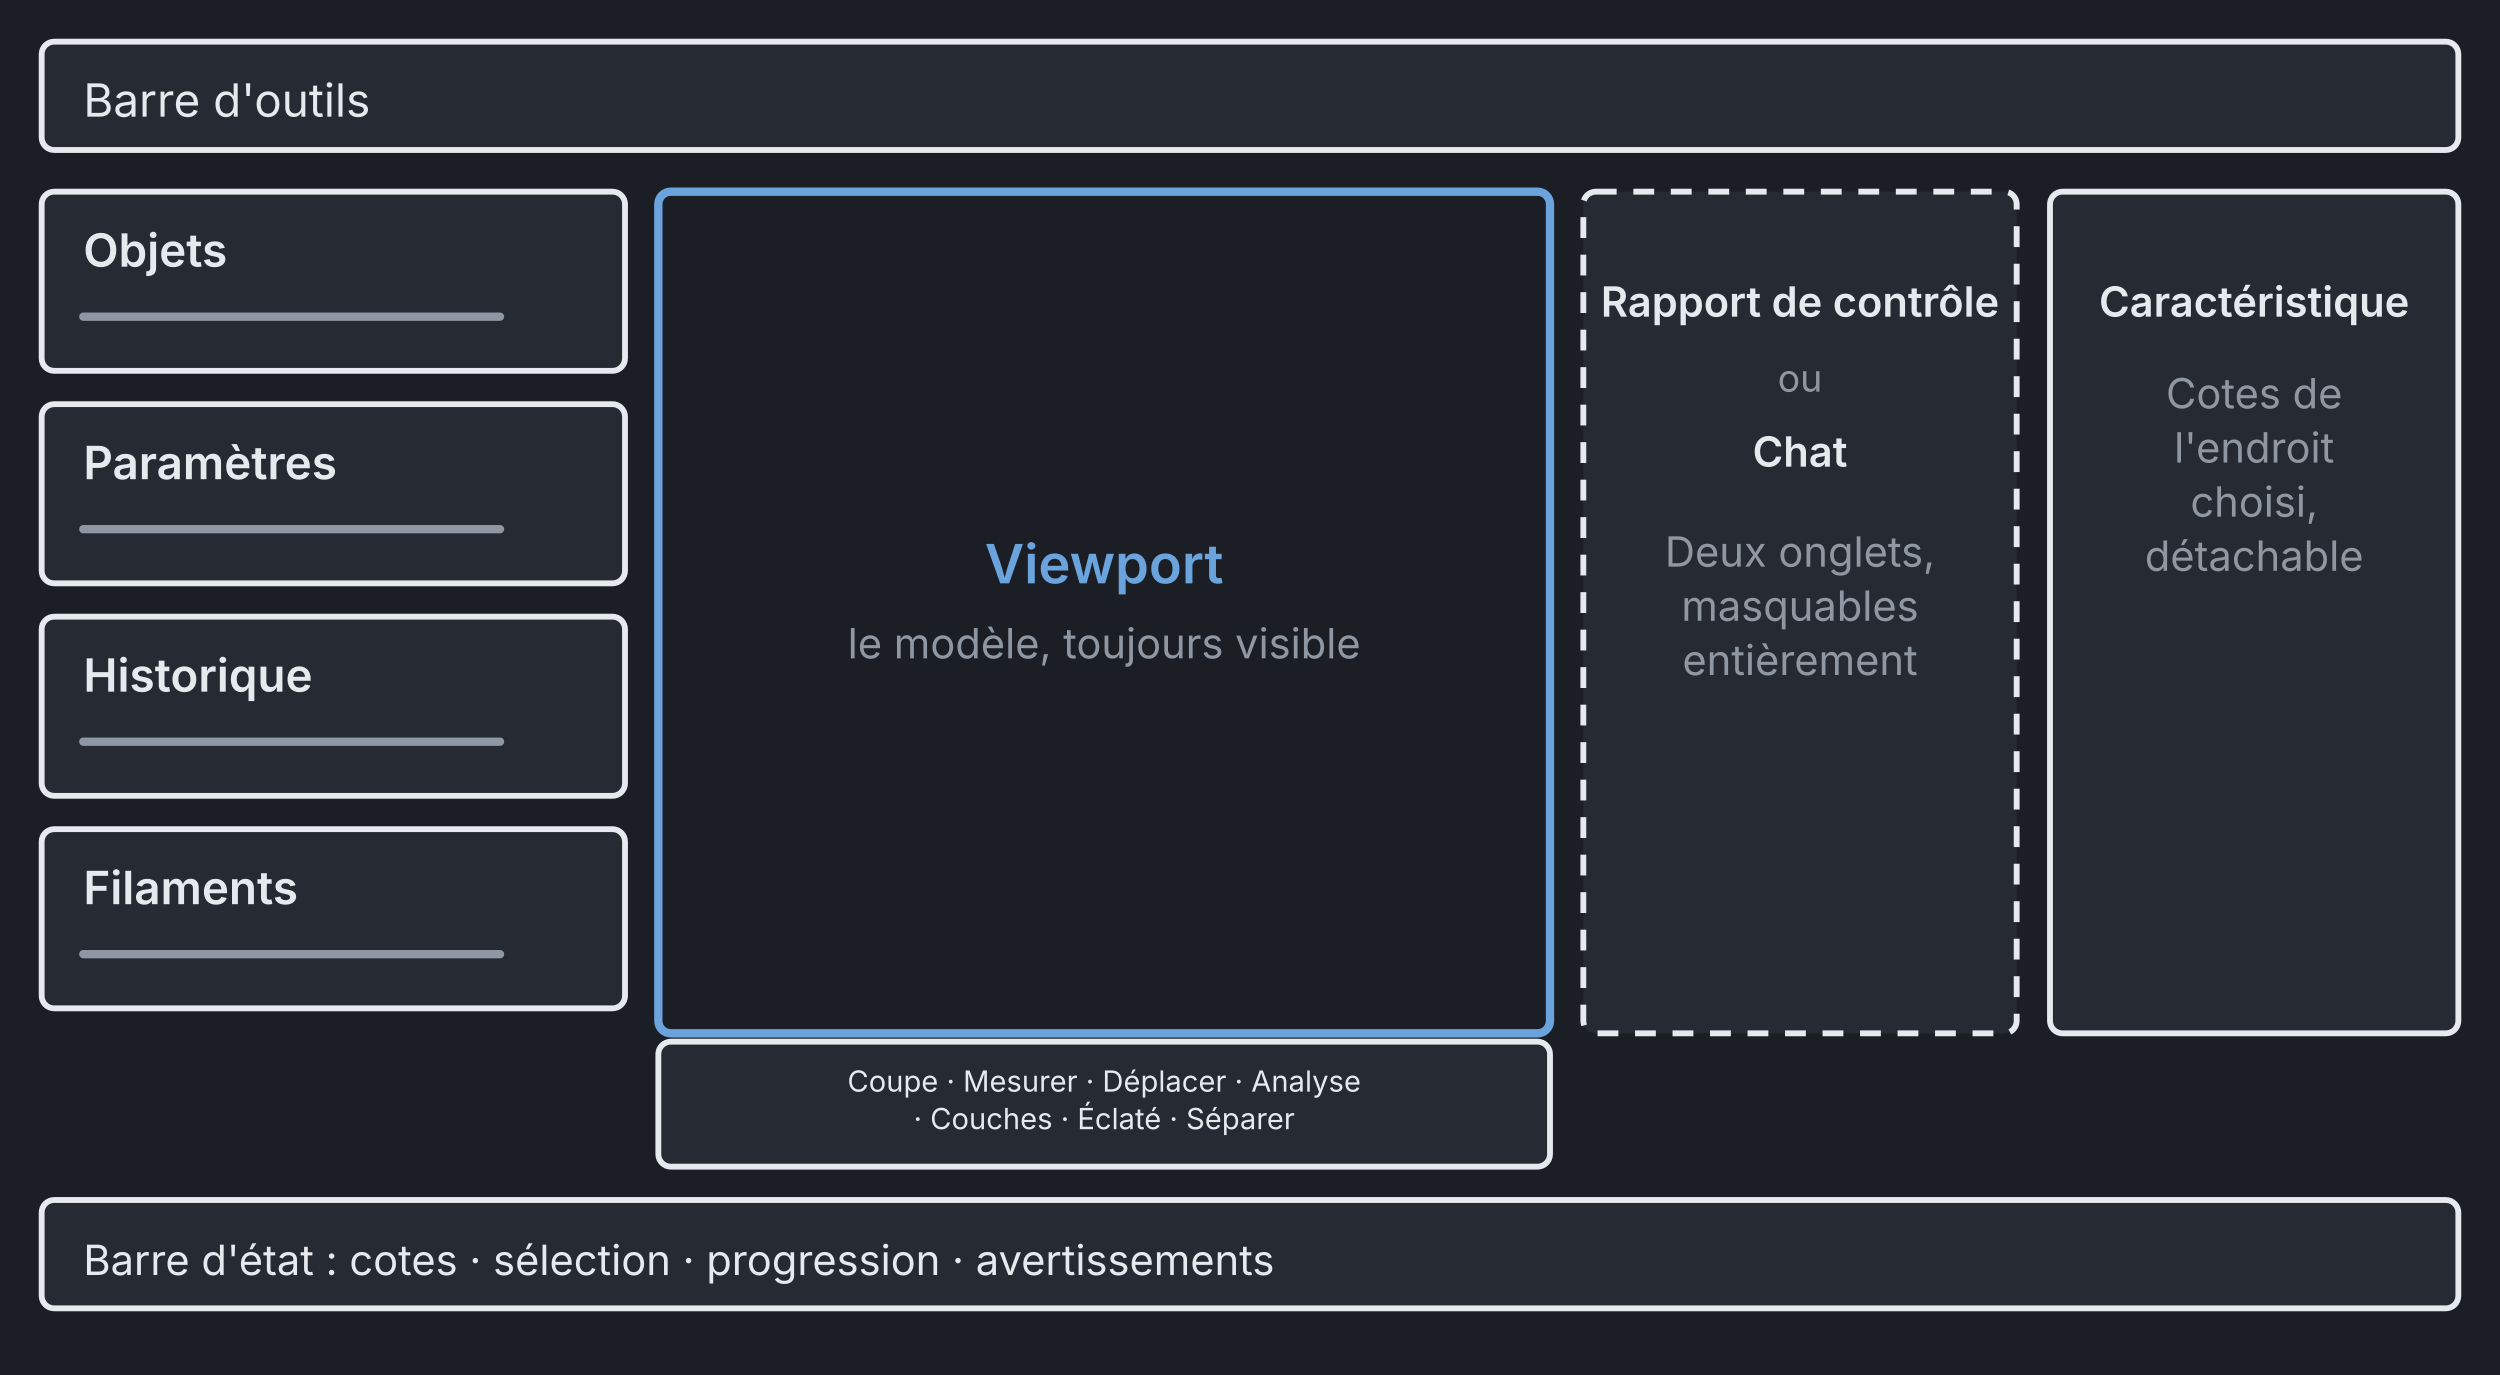
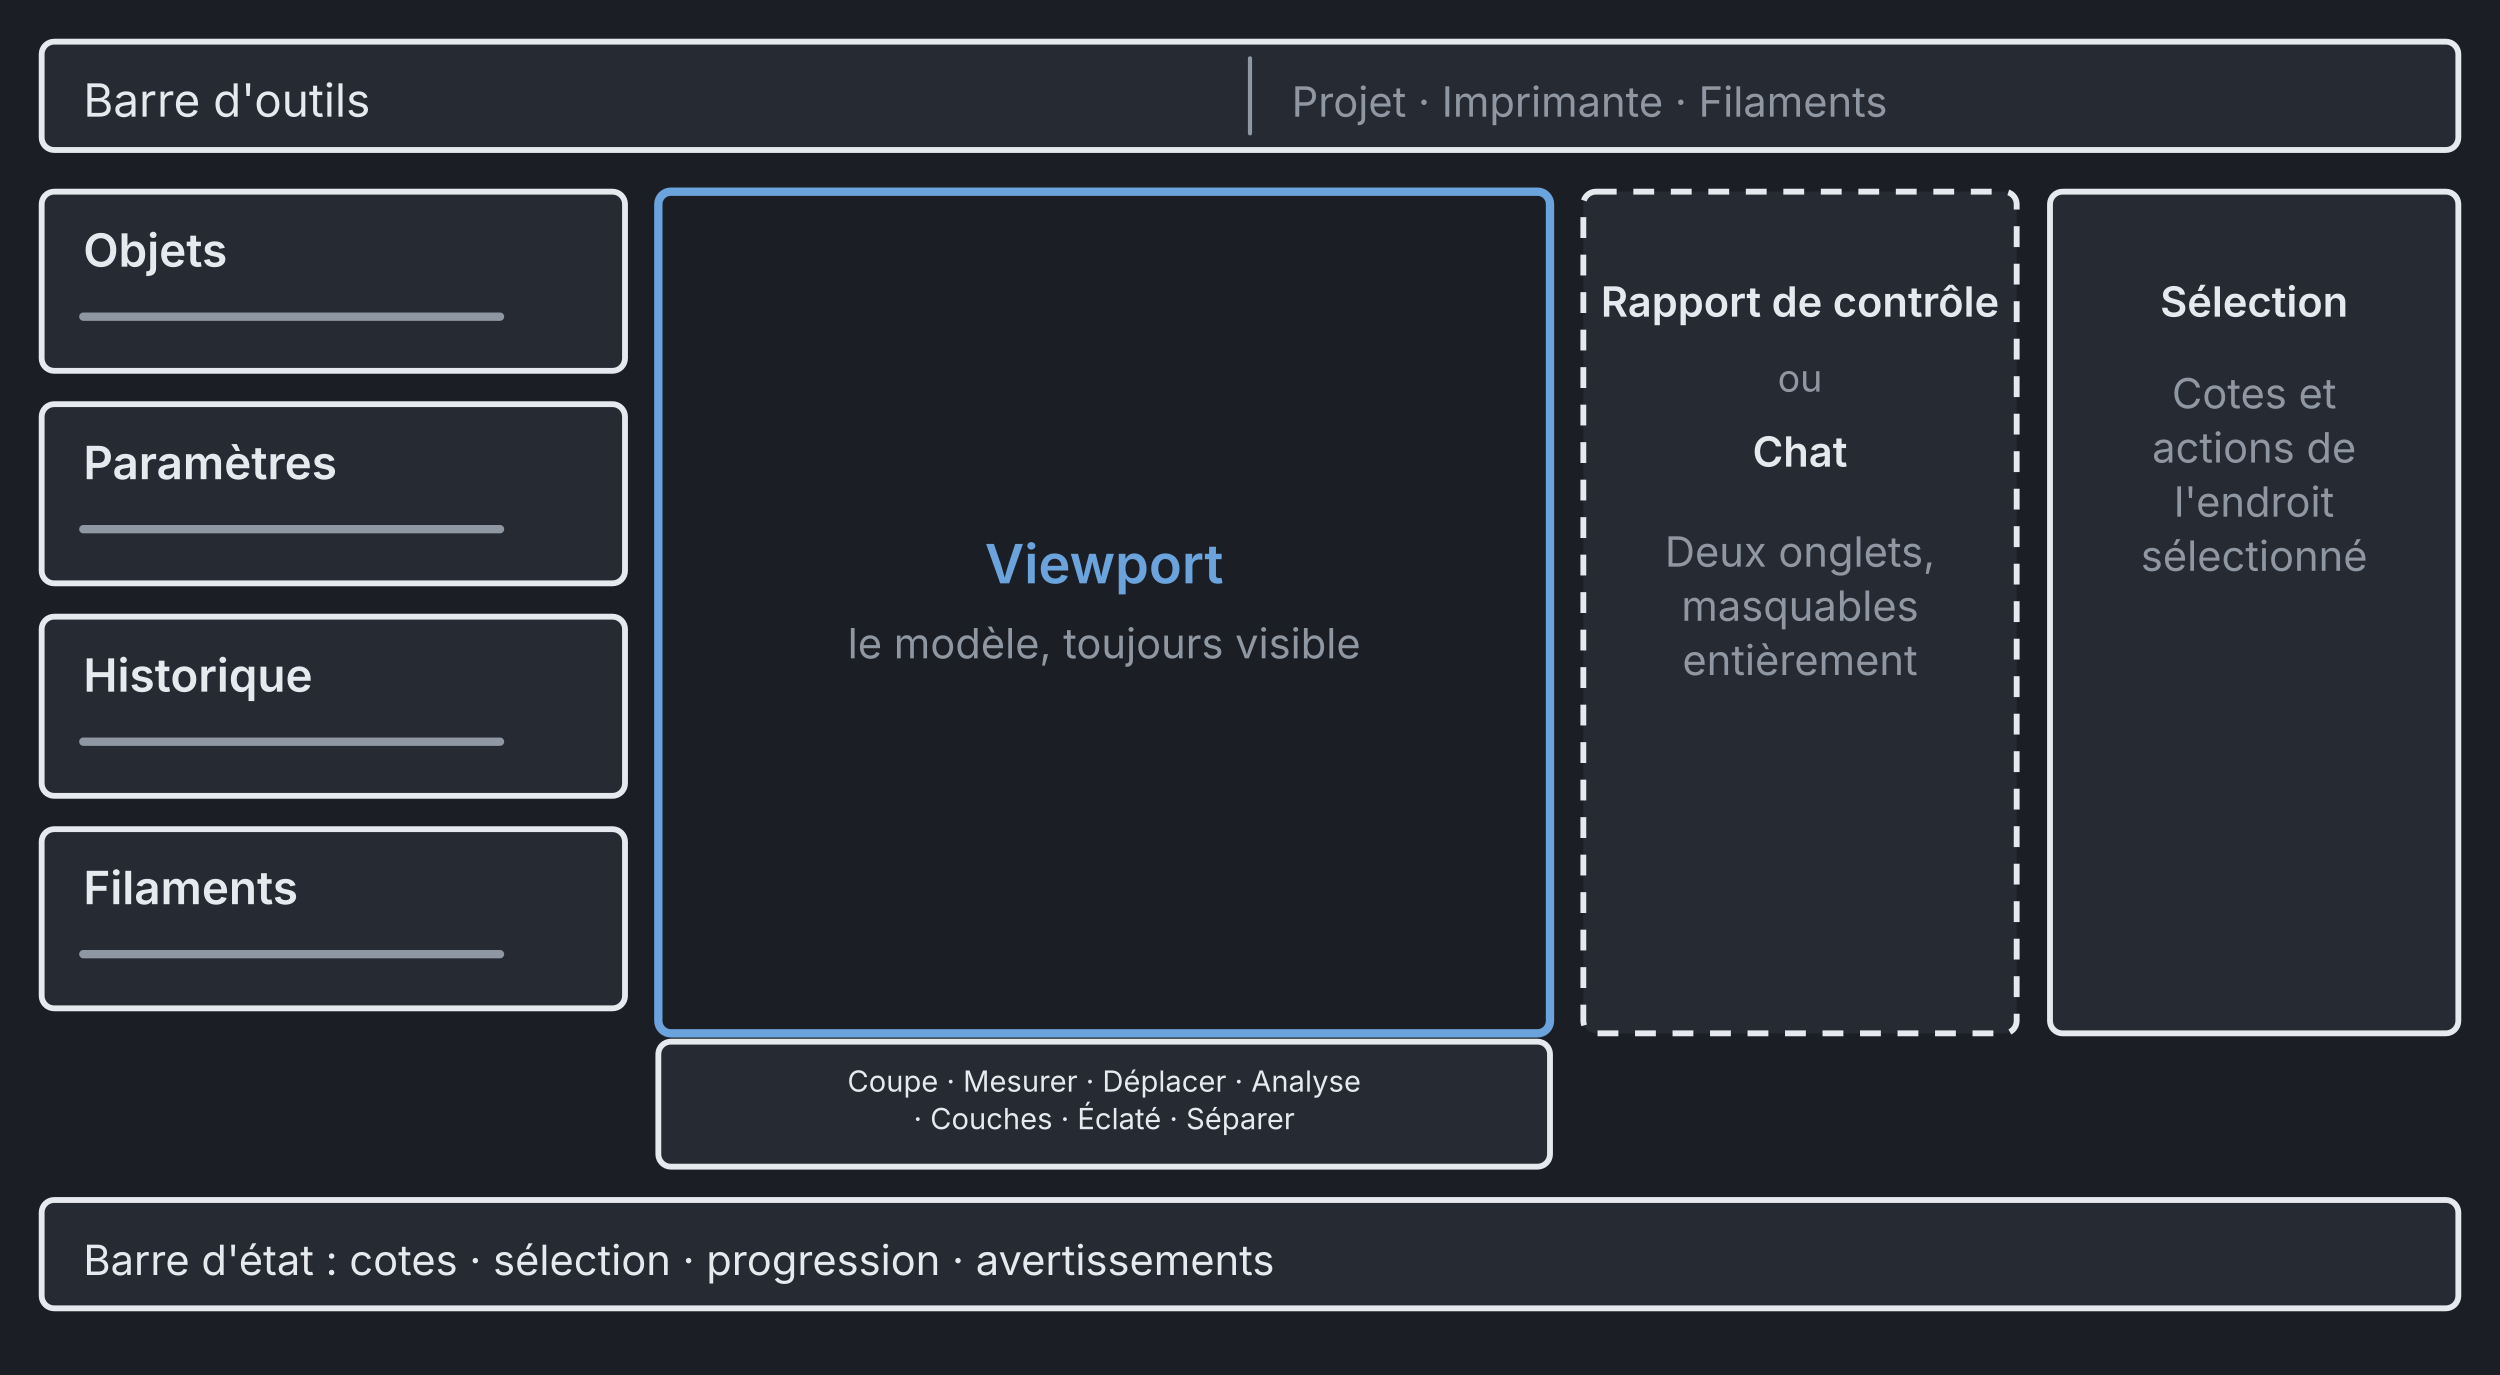
<svg xmlns="http://www.w3.org/2000/svg" viewBox="0 0 600 330" width="600" height="330">
  <rect x="0" y="0" width="600" height="330" fill="#1b1f25" />
  <rect x="10" y="10" width="580" height="26" rx="3" fill="#262b33" stroke="#e6e9ee" stroke-width="1.4" />
  <text x="20" y="28" fill="#e6e9ee" font-size="11" font-family="system-ui, -apple-system, Segoe UI, sans-serif" text-anchor="start">Barre d'outils</text>
+   <line x1="300" y1="14" x2="300" y2="32" stroke="#8f97a2" stroke-width="1" stroke-linecap="round" />
+   <text x="310" y="28" fill="#8f97a2" font-size="10" font-family="system-ui, -apple-system, Segoe UI, sans-serif" text-anchor="start">Projet · Imprimante · Filaments</text>
  <rect x="10" y="46" width="140" height="43" rx="3" fill="#262b33" stroke="#e6e9ee" stroke-width="1.4" />
  <text x="20" y="64" fill="#e6e9ee" font-size="11" font-family="system-ui, -apple-system, Segoe UI, sans-serif" text-anchor="start" font-weight="600">Objets</text>
  <line x1="20" y1="76" x2="120" y2="76" stroke="#8f97a2" stroke-width="2" stroke-linecap="round" />
  <rect x="10" y="97" width="140" height="43" rx="3" fill="#262b33" stroke="#e6e9ee" stroke-width="1.4" />
  <text x="20" y="115" fill="#e6e9ee" font-size="11" font-family="system-ui, -apple-system, Segoe UI, sans-serif" text-anchor="start" font-weight="600">Paramètres</text>
  <line x1="20" y1="127" x2="120" y2="127" stroke="#8f97a2" stroke-width="2" stroke-linecap="round" />
  <rect x="10" y="148" width="140" height="43" rx="3" fill="#262b33" stroke="#e6e9ee" stroke-width="1.4" />
  <text x="20" y="166" fill="#e6e9ee" font-size="11" font-family="system-ui, -apple-system, Segoe UI, sans-serif" text-anchor="start" font-weight="600">Historique</text>
  <line x1="20" y1="178" x2="120" y2="178" stroke="#8f97a2" stroke-width="2" stroke-linecap="round" />
  <rect x="10" y="199" width="140" height="43" rx="3" fill="#262b33" stroke="#e6e9ee" stroke-width="1.4" />
  <text x="20" y="217" fill="#e6e9ee" font-size="11" font-family="system-ui, -apple-system, Segoe UI, sans-serif" text-anchor="start" font-weight="600">Filaments</text>
  <line x1="20" y1="229" x2="120" y2="229" stroke="#8f97a2" stroke-width="2" stroke-linecap="round" />
  <rect x="158" y="46" width="214" height="202" rx="3" fill="none" stroke="#6ba3dd" stroke-width="2" />
  <text x="265" y="140" fill="#6ba3dd" font-size="13" font-family="system-ui, -apple-system, Segoe UI, sans-serif" text-anchor="middle" font-weight="600">Viewport</text>
  <text x="265" y="158" fill="#8f97a2" font-size="10" font-family="system-ui, -apple-system, Segoe UI, sans-serif" text-anchor="middle">le modèle, toujours visible</text>
  <rect x="380" y="46" width="104" height="202" rx="3" fill="#262b33" stroke="#e6e9ee" stroke-width="1.4" stroke-dasharray="5 4" />
  <text x="432" y="76" fill="#e6e9ee" font-size="10" font-family="system-ui, -apple-system, Segoe UI, sans-serif" text-anchor="middle" font-weight="600">Rapport de contrôle</text>
  <text x="432" y="94" fill="#8f97a2" font-size="9" font-family="system-ui, -apple-system, Segoe UI, sans-serif" text-anchor="middle">ou</text>
  <text x="432" y="112" fill="#e6e9ee" font-size="10" font-family="system-ui, -apple-system, Segoe UI, sans-serif" text-anchor="middle" font-weight="600">Chat</text>
  <text x="432" y="136" fill="#8f97a2" font-size="10" font-family="system-ui, -apple-system, Segoe UI, sans-serif" text-anchor="middle">Deux onglets,</text>
  <text x="432" y="149" fill="#8f97a2" font-size="10" font-family="system-ui, -apple-system, Segoe UI, sans-serif" text-anchor="middle">masquables</text>
  <text x="432" y="162" fill="#8f97a2" font-size="10" font-family="system-ui, -apple-system, Segoe UI, sans-serif" text-anchor="middle">entièrement</text>
  <rect x="492" y="46" width="98" height="202" rx="3" fill="#262b33" stroke="#e6e9ee" stroke-width="1.4" />
-   <text x="541" y="76" fill="#e6e9ee" font-size="10" font-family="system-ui, -apple-system, Segoe UI, sans-serif" text-anchor="middle" font-weight="600">Caractéristique</text>
-   <text x="541" y="98" fill="#8f97a2" font-size="10" font-family="system-ui, -apple-system, Segoe UI, sans-serif" text-anchor="middle">Cotes de</text>
-   <text x="541" y="111" fill="#8f97a2" font-size="10" font-family="system-ui, -apple-system, Segoe UI, sans-serif" text-anchor="middle">l'endroit</text>
-   <text x="541" y="124" fill="#8f97a2" font-size="10" font-family="system-ui, -apple-system, Segoe UI, sans-serif" text-anchor="middle">choisi,</text>
-   <text x="541" y="137" fill="#8f97a2" font-size="10" font-family="system-ui, -apple-system, Segoe UI, sans-serif" text-anchor="middle">détachable</text>
+   <text x="541" y="76" fill="#e6e9ee" font-size="10" font-family="system-ui, -apple-system, Segoe UI, sans-serif" text-anchor="middle" font-weight="600">Sélection</text>
+   <text x="541" y="98" fill="#8f97a2" font-size="10" font-family="system-ui, -apple-system, Segoe UI, sans-serif" text-anchor="middle">Cotes et</text>
+   <text x="541" y="111" fill="#8f97a2" font-size="10" font-family="system-ui, -apple-system, Segoe UI, sans-serif" text-anchor="middle">actions de</text>
+   <text x="541" y="124" fill="#8f97a2" font-size="10" font-family="system-ui, -apple-system, Segoe UI, sans-serif" text-anchor="middle">l'endroit</text>
+   <text x="541" y="137" fill="#8f97a2" font-size="10" font-family="system-ui, -apple-system, Segoe UI, sans-serif" text-anchor="middle">sélectionné</text>
  <rect x="158" y="250" width="214" height="30" rx="3" fill="#262b33" stroke="#e6e9ee" stroke-width="1.4" />
  <text x="265" y="262" fill="#e6e9ee" font-size="7" font-family="system-ui, -apple-system, Segoe UI, sans-serif" text-anchor="middle">Coupe · Mesurer · Déplacer · Analyse</text>
  <text x="265" y="271" fill="#e6e9ee" font-size="7" font-family="system-ui, -apple-system, Segoe UI, sans-serif" text-anchor="middle">· Couches · Éclaté · Séparer</text>
  <rect x="10" y="288" width="580" height="26" rx="3" fill="#262b33" stroke="#e6e9ee" stroke-width="1.4" />
  <text x="20" y="306" fill="#e6e9ee" font-size="10" font-family="system-ui, -apple-system, Segoe UI, sans-serif" text-anchor="start">Barre d'état : cotes · sélection · progression · avertissements</text>
</svg>
